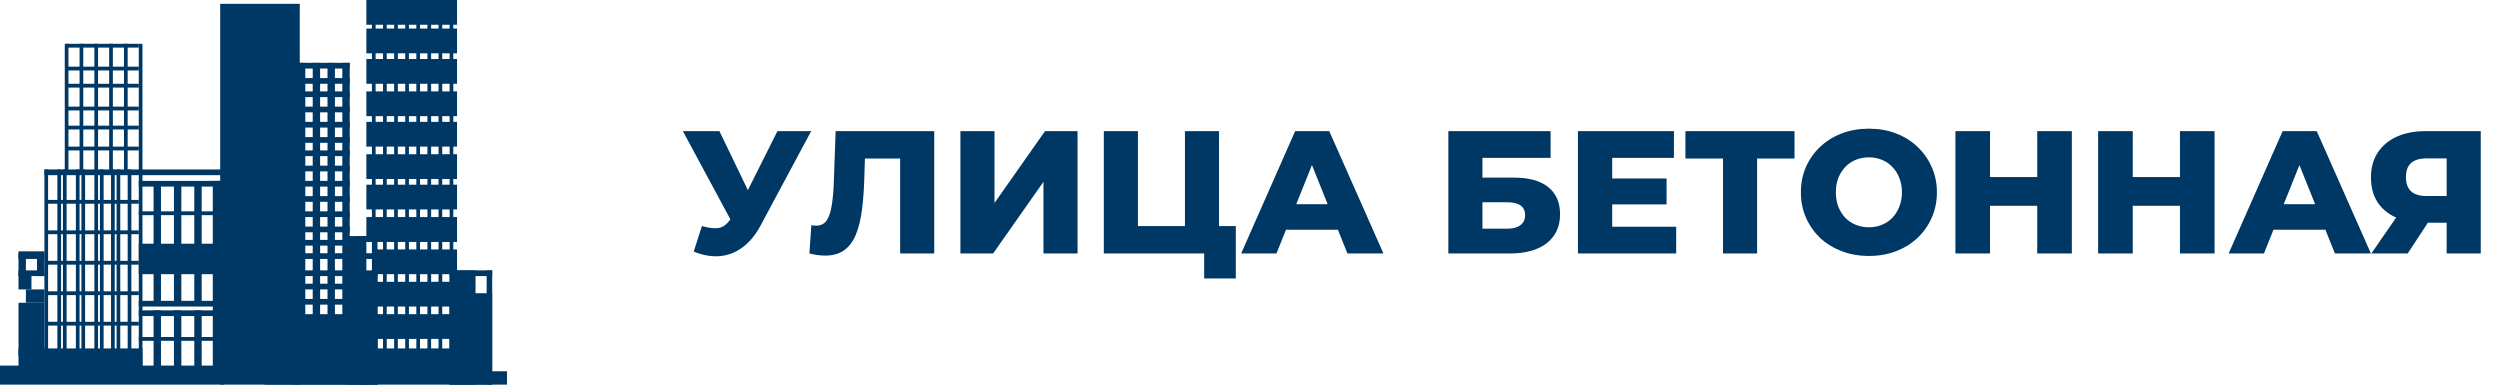
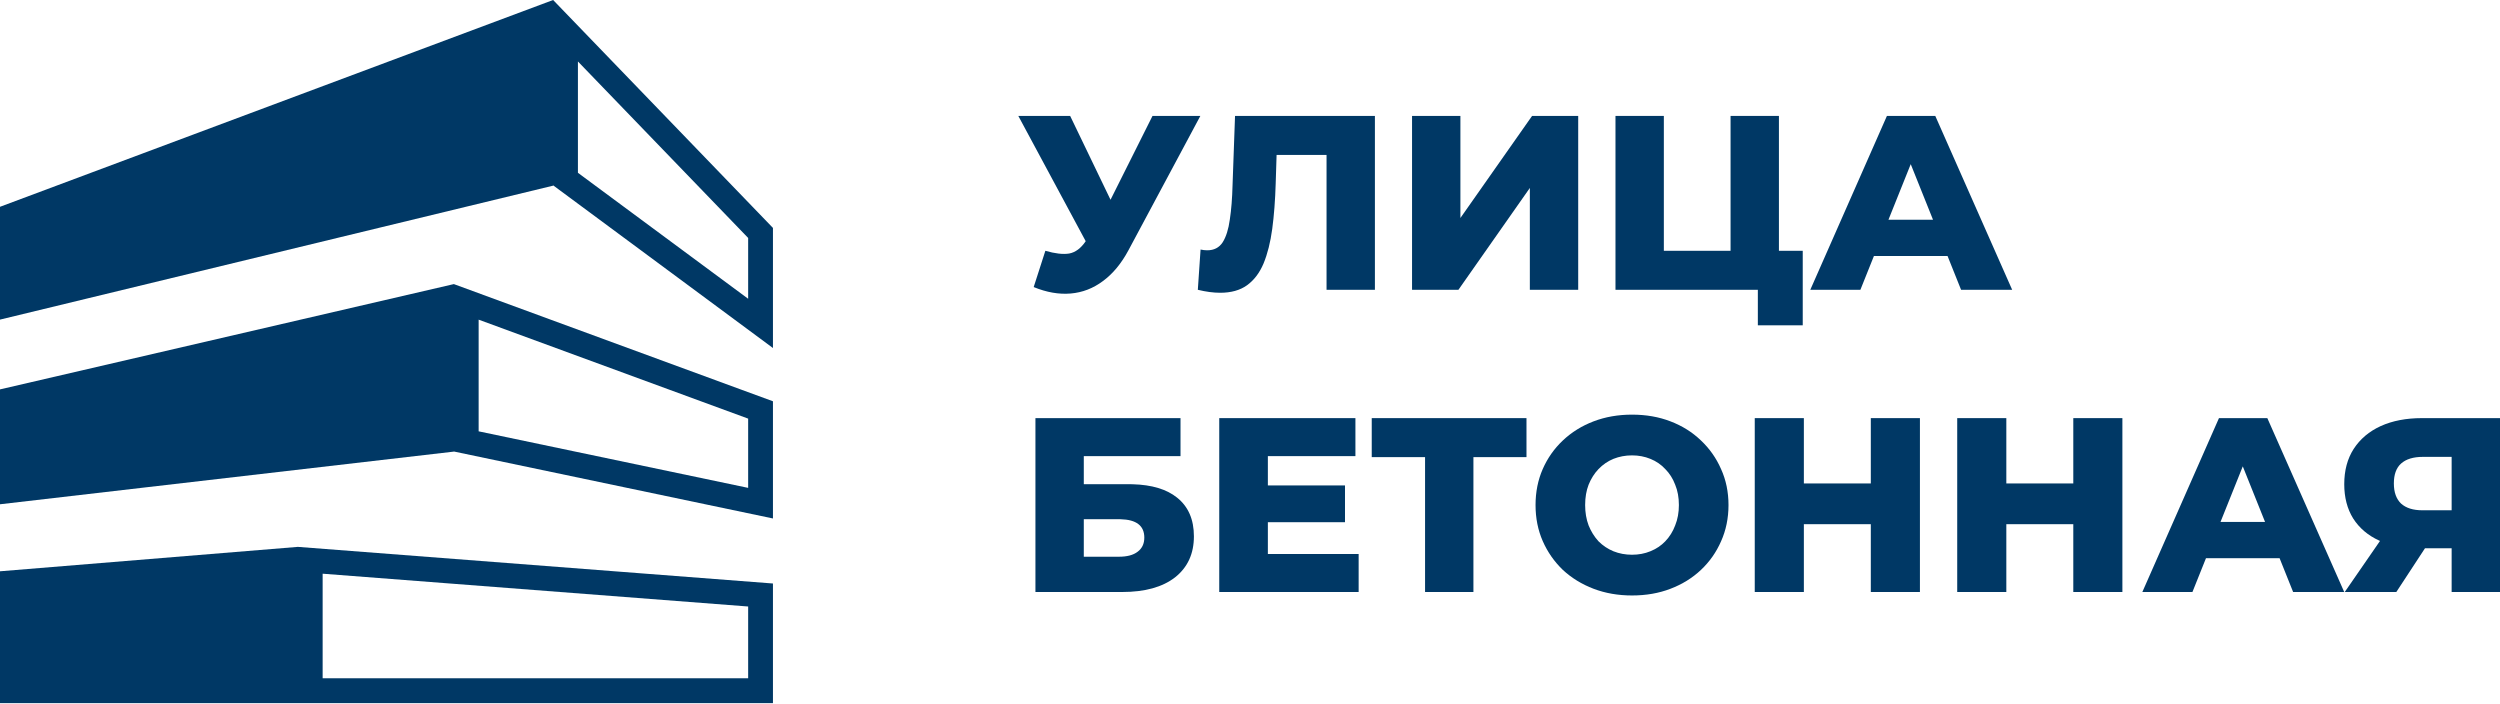
- <svg xmlns="http://www.w3.org/2000/svg" width="286" height="44" viewBox="0 0 286 44" fill="none">
-   <path d="M25.19 0.436H34.292V44H25.19V0.436Z" fill="#003865" />
-   <path d="M39.584 27.01H41.912V44H39.584V27.01Z" fill="#003865" />
-   <path d="M40.854 31.366H43.182V44H40.854V31.366Z" fill="#003865" />
-   <path d="M30.27 35.941H43.182V44H30.27V35.941Z" fill="#003865" />
-   <path d="M30.27 34.852H43.182V34.198H30.27V34.852Z" fill="#003865" />
-   <path d="M30.27 33.109H43.182V32.455H30.27V33.109Z" fill="#003865" />
-   <path d="M30.27 31.584H43.182V30.931H30.27V31.584Z" fill="#003865" />
-   <path d="M30.27 29.624H40.007V28.97H30.27V29.624Z" fill="#003865" />
-   <path d="M30.27 28.099H40.007V27.445H30.27V28.099Z" fill="#003865" />
-   <path d="M30.27 26.574H40.007V25.921H30.27V26.574Z" fill="#003865" />
-   <path d="M30.27 24.832H40.007V24.178H30.27V24.832Z" fill="#003865" />
-   <path d="M30.27 23.089H40.007V22.436H30.27V23.089Z" fill="#003865" />
-   <path d="M30.27 21.346H40.007V20.693H30.27V21.346Z" fill="#003865" />
-   <path d="M15.876 21.346H25.613V20.693H15.876V21.346Z" fill="#003865" />
-   <path d="M15.876 24.614H25.613V24.178H15.876V24.614Z" fill="#003865" />
-   <path d="M5.292 23.307H15.876V22.871H5.292V23.307Z" fill="#003865" />
-   <path d="M7.62 17.208H15.876V16.772H7.62V17.208Z" fill="#003865" />
-   <path d="M7.62 14.812H15.876V14.376H7.62V14.812Z" fill="#003865" />
-   <path d="M7.62 12.634H15.876V12.198H7.62V12.634Z" fill="#003865" />
-   <path d="M7.62 10.02H15.876V9.584H7.62V10.02Z" fill="#003865" />
-   <path d="M7.62 8.059H15.876V7.624H7.62V8.059Z" fill="#003865" />
-   <path d="M7.62 5.446H15.876V5.01H7.62V5.446Z" fill="#003865" />
-   <path d="M5.292 26.792H15.876V26.356H5.292V26.792Z" fill="#003865" />
-   <path d="M5.292 30.277H15.876V29.842H5.292V30.277Z" fill="#003865" />
-   <path d="M5.292 33.762H15.876V33.327H5.292V33.762Z" fill="#003865" />
-   <path d="M5.292 37.248H15.876V36.812H5.292V37.248Z" fill="#003865" />
-   <path d="M15.876 38.99H25.613V38.554H15.876V38.99Z" fill="#003865" />
-   <path d="M5.08 20.04H25.613V19.386H5.08V20.04Z" fill="#003865" />
-   <path d="M15.876 35.069H25.613V34.416H15.876V35.069Z" fill="#003865" />
-   <path d="M15.876 31.366H25.613V27.881H15.876V31.366Z" fill="#003865" />
-   <path d="M24.343 42.475H25.613V20.693H24.343V42.475Z" fill="#003865" />
-   <path d="M2.117 43.346H16.299V39.861H2.117V43.346Z" fill="#003865" />
-   <path d="M2.117 40.733H5.08V34.634H2.117V40.733Z" fill="#003865" />
-   <path d="M2.117 29.624H5.08V28.753H2.117V29.624Z" fill="#003865" />
-   <path d="M2.963 34.634H5.08V33.109H2.963V34.634Z" fill="#003865" />
-   <path d="M2.117 31.366H3.599V33.109H2.117V31.366Z" fill="#003865" />
-   <path d="M2.117 30.931H5.08V31.584H2.117V30.931Z" fill="#003865" />
-   <path d="M4.234 28.97H5.08V31.584H4.234V28.97Z" fill="#003865" />
-   <path d="M2.117 28.97H2.963V31.584H2.117V28.97Z" fill="#003865" />
-   <path d="M15.876 36.158H25.613V35.505H15.876V36.158Z" fill="#003865" />
-   <path d="M0 44H25.613V41.822H0V44Z" fill="#003865" />
-   <path d="M30.27 19.604H40.007V18.951H30.27V19.604Z" fill="#003865" />
-   <path d="M30.27 17.861H40.007V17.208H30.27V17.861Z" fill="#003865" />
-   <path d="M30.27 16.337H40.007V15.683H30.27V16.337Z" fill="#003865" />
-   <path d="M30.27 14.594H40.007V13.941H30.27V14.594Z" fill="#003865" />
-   <path d="M30.27 12.851H40.007V12.198H30.27V12.851Z" fill="#003865" />
-   <path d="M30.27 11.109H40.007V10.455H30.27V11.109Z" fill="#003865" />
-   <path d="M30.27 9.584H40.007V8.931H30.27V9.584Z" fill="#003865" />
-   <path d="M39.161 37.03H40.007V7.188H39.161V37.03Z" fill="#003865" />
-   <path d="M37.467 37.03H38.314V7.188H37.467V37.03Z" fill="#003865" />
-   <path d="M35.774 37.03H36.62V7.188H35.774V37.03Z" fill="#003865" />
-   <path d="M34.08 37.03H34.927V7.188H34.08V37.03Z" fill="#003865" />
-   <path d="M22.226 34.852H23.073V21.129H22.226V34.852Z" fill="#003865" />
-   <path d="M19.898 34.852H20.744V21.129H19.898V34.852Z" fill="#003865" />
-   <path d="M17.569 34.852H18.416V21.129H17.569V34.852Z" fill="#003865" />
-   <path d="M15.876 42.475H16.299V19.386H15.876V42.475Z" fill="#003865" />
-   <path d="M14.606 42.475H15.029V19.386H14.606V42.475Z" fill="#003865" />
-   <path d="M13.336 42.475H13.759V19.386H13.336V42.475Z" fill="#003865" />
-   <path d="M12.701 42.475H13.124V19.386H12.701V42.475Z" fill="#003865" />
-   <path d="M11.431 42.475H11.854V19.386H11.431V42.475Z" fill="#003865" />
-   <path d="M10.796 42.475H11.219V19.386H10.796V42.475Z" fill="#003865" />
-   <path d="M9.314 42.475H9.737V19.386H9.314V42.475Z" fill="#003865" />
-   <path d="M8.679 42.475H9.102V19.386H8.679V42.475Z" fill="#003865" />
-   <path d="M9.102 19.604H9.526V5.01H9.102V19.604Z" fill="#003865" />
-   <path d="M10.796 19.604H11.219V5.01H10.796V19.604Z" fill="#003865" />
-   <path d="M12.489 19.604H12.912V5.01H12.489V19.604Z" fill="#003865" />
-   <path d="M14.182 19.604H14.606V5.01H14.182V19.604Z" fill="#003865" />
-   <path d="M15.876 19.604H16.299V5.01H15.876V19.604Z" fill="#003865" />
-   <path d="M7.409 19.604H7.832V5.01H7.409V19.604Z" fill="#003865" />
-   <path d="M7.197 42.475H7.62V19.386H7.197V42.475Z" fill="#003865" />
-   <path d="M6.562 42.475H6.985V19.386H6.562V42.475Z" fill="#003865" />
-   <path d="M5.08 42.475H5.504V19.386H5.08V42.475Z" fill="#003865" />
-   <path d="M17.569 42.475H18.416V35.505H17.569V42.475Z" fill="#003865" />
-   <path d="M19.898 42.475H20.744V35.505H19.898V42.475Z" fill="#003865" />
-   <path d="M22.226 42.475H23.073V35.505H22.226V42.475Z" fill="#003865" />
-   <path d="M30.27 7.842H40.007V7.188H30.27V7.842Z" fill="#003865" />
-   <path d="M40.854 27.01H52.285V27.663H40.854V27.01Z" fill="#003865" />
-   <path d="M41.912 24.832H52.285V27.663H41.912V24.832Z" fill="#003865" />
-   <path d="M42.971 28.535H52.285V31.366H42.971V28.535Z" fill="#003865" />
-   <path d="M40.854 28.97H52.285V29.624H40.854V28.97Z" fill="#003865" />
-   <path d="M42.971 32.238H52.285V35.069H42.971V32.238Z" fill="#003865" />
-   <path d="M42.971 35.941H52.285V38.772H42.971V35.941Z" fill="#003865" />
-   <path d="M41.912 21.129H52.285V23.96H41.912V21.129Z" fill="#003865" />
-   <path d="M41.912 17.644H52.285V20.475H41.912V17.644Z" fill="#003865" />
-   <path d="M41.912 13.941H52.285V16.772H41.912V13.941Z" fill="#003865" />
-   <path d="M41.912 10.455H52.285V13.287H41.912V10.455Z" fill="#003865" />
-   <path d="M41.912 6.752H52.285V9.584H41.912V6.752Z" fill="#003865" />
-   <path d="M41.912 3.267H52.285V6.099H41.912V3.267Z" fill="#003865" />
-   <path d="M41.912 0H52.285V2.832H41.912V0Z" fill="#003865" />
-   <path d="M42.547 0H42.971V40.733H42.547V0Z" fill="#003865" />
-   <path d="M43.818 0H44.241V40.733H43.818V0Z" fill="#003865" />
-   <path d="M45.088 0H45.511V40.733H45.088V0Z" fill="#003865" />
-   <path d="M46.358 0H46.781V40.733H46.358V0Z" fill="#003865" />
-   <path d="M47.628 0H48.051V40.733H47.628V0Z" fill="#003865" />
-   <path d="M48.898 0H49.321V40.733H48.898V0Z" fill="#003865" />
-   <path d="M50.168 0H50.591V40.733H50.168V0Z" fill="#003865" />
-   <path d="M51.438 0H51.861V40.733H51.438V0Z" fill="#003865" />
-   <path d="M42.759 27.445H43.182V44H42.759V27.445Z" fill="#003865" />
-   <path d="M51.438 30.931H54.401V44H51.438V30.931Z" fill="#003865" />
-   <path d="M51.438 33.545H56.307V44H51.438V33.545Z" fill="#003865" />
-   <path d="M53.131 42.475H58V44H53.131V42.475Z" fill="#003865" />
-   <path d="M33.657 39.861H53.555V44H33.657V39.861Z" fill="#003865" />
-   <path d="M51.438 30.931H56.307V31.584H51.438V30.931Z" fill="#003865" />
-   <path d="M55.672 30.931H56.307V44H55.672V30.931Z" fill="#003865" />
-   <path d="M80.3 25.86C81.087 26.087 81.727 26.16 82.22 26.08C82.727 25.987 83.173 25.653 83.56 25.08L84.24 24.08L84.58 23.7L88.94 15H92.8L87 25.82C86.427 26.887 85.74 27.713 84.94 28.3C84.153 28.887 83.287 29.22 82.34 29.3C81.393 29.38 80.4 29.207 79.36 28.78L80.3 25.86ZM84.52 26.88L78.12 15H82.3L86.68 24.08L84.52 26.88ZM94.396 29.24C94.13 29.24 93.843 29.22 93.536 29.18C93.243 29.14 92.93 29.08 92.596 29L92.816 25.76C93.003 25.8 93.183 25.82 93.356 25.82C93.903 25.82 94.316 25.607 94.596 25.18C94.876 24.74 95.07 24.127 95.176 23.34C95.296 22.553 95.37 21.633 95.396 20.58L95.596 15H106.876V29H102.976V17.26L103.836 18.14H98.176L98.976 17.22L98.876 20.42C98.836 21.78 98.743 23.007 98.596 24.1C98.45 25.18 98.216 26.107 97.896 26.88C97.576 27.64 97.13 28.227 96.556 28.64C95.996 29.04 95.276 29.24 94.396 29.24ZM109.871 29V15H113.771V23.22L119.551 15H123.271V29H119.371V20.8L113.611 29H109.871ZM126.277 29V15H130.177V25.86H135.557V15H139.457V29H126.277ZM137.757 31.86V28.12L138.577 29H135.557V25.86H141.377V31.86H137.757ZM141.987 29L148.167 15H152.067L158.267 29H154.147L149.307 16.94H150.867L146.027 29H141.987ZM145.367 26.28L146.387 23.36H153.227L154.247 26.28H145.367ZM165.691 29V15H177.391V18.06H169.591V20.32H173.211C174.918 20.32 176.218 20.68 177.111 21.4C178.018 22.12 178.471 23.16 178.471 24.52C178.471 25.92 177.965 27.02 176.951 27.82C175.938 28.607 174.518 29 172.691 29H165.691ZM169.591 26.16H172.431C173.085 26.16 173.585 26.027 173.931 25.76C174.291 25.493 174.471 25.113 174.471 24.62C174.471 23.633 173.791 23.14 172.431 23.14H169.591V26.16ZM184.156 20.42H190.656V23.38H184.156V20.42ZM184.436 25.94H191.756V29H180.516V15H191.496V18.06H184.436V25.94ZM197.112 29V17.26L197.992 18.14H192.812V15H205.292V18.14H200.132L201.012 17.26V29H197.112ZM213.802 29.28C212.682 29.28 211.649 29.1 210.702 28.74C209.755 28.38 208.929 27.873 208.222 27.22C207.529 26.553 206.989 25.78 206.602 24.9C206.215 24.02 206.022 23.053 206.022 22C206.022 20.947 206.215 19.98 206.602 19.1C206.989 18.22 207.529 17.453 208.222 16.8C208.929 16.133 209.755 15.62 210.702 15.26C211.649 14.9 212.682 14.72 213.802 14.72C214.935 14.72 215.969 14.9 216.902 15.26C217.849 15.62 218.669 16.133 219.362 16.8C220.055 17.453 220.595 18.22 220.982 19.1C221.382 19.98 221.582 20.947 221.582 22C221.582 23.053 221.382 24.027 220.982 24.92C220.595 25.8 220.055 26.567 219.362 27.22C218.669 27.873 217.849 28.38 216.902 28.74C215.969 29.1 214.935 29.28 213.802 29.28ZM213.802 26C214.335 26 214.829 25.907 215.282 25.72C215.749 25.533 216.149 25.267 216.482 24.92C216.829 24.56 217.095 24.133 217.282 23.64C217.482 23.147 217.582 22.6 217.582 22C217.582 21.387 217.482 20.84 217.282 20.36C217.095 19.867 216.829 19.447 216.482 19.1C216.149 18.74 215.749 18.467 215.282 18.28C214.829 18.093 214.335 18 213.802 18C213.269 18 212.769 18.093 212.302 18.28C211.849 18.467 211.449 18.74 211.102 19.1C210.769 19.447 210.502 19.867 210.302 20.36C210.115 20.84 210.022 21.387 210.022 22C210.022 22.6 210.115 23.147 210.302 23.64C210.502 24.133 210.769 24.56 211.102 24.92C211.449 25.267 211.849 25.533 212.302 25.72C212.769 25.907 213.269 26 213.802 26ZM233.059 15H237.019V29H233.059V15ZM227.659 29H223.699V15H227.659V29ZM233.339 23.54H227.379V20.26H233.339V23.54ZM249.387 15H253.347V29H249.387V15ZM243.987 29H240.027V15H243.987V29ZM249.667 23.54H243.707V20.26H249.667V23.54ZM254.955 29L261.135 15H265.035L271.235 29H267.115L262.275 16.94H263.835L258.995 29H254.955ZM258.335 26.28L259.355 23.36H266.195L267.215 26.28H258.335ZM279.898 29V24.66L280.838 25.48H277.298C276.045 25.48 274.965 25.273 274.058 24.86C273.151 24.447 272.451 23.853 271.958 23.08C271.478 22.307 271.238 21.387 271.238 20.32C271.238 19.213 271.491 18.267 271.998 17.48C272.518 16.68 273.245 16.067 274.178 15.64C275.125 15.213 276.231 15 277.498 15H283.798V29H279.898ZM271.278 29L274.778 23.94H278.758L275.438 29H271.278ZM279.898 23.4V17.14L280.838 18.12H277.578C276.805 18.12 276.218 18.3 275.818 18.66C275.431 19.007 275.238 19.54 275.238 20.26C275.238 20.967 275.431 21.507 275.818 21.88C276.218 22.24 276.791 22.42 277.538 22.42H280.838L279.898 23.4Z" fill="#003865" />
+ <svg xmlns="http://www.w3.org/2000/svg" width="160" height="45" viewBox="0 0 160 45" fill="none">
+   <path fill-rule="evenodd" clip-rule="evenodd" d="M19.061 35L49.469 37.344V45H0V36.562L19.061 35ZM20.649 43.41H47.882V38.816L20.649 36.717V43.41Z" fill="#003865" />
+   <path fill-rule="evenodd" clip-rule="evenodd" d="M104.449 26.537C105.349 26.537 106.169 26.68 106.91 26.967C107.661 27.253 108.312 27.661 108.862 28.191C109.412 28.71 109.841 29.319 110.147 30.019C110.465 30.718 110.624 31.487 110.624 32.324C110.624 33.161 110.465 33.935 110.147 34.645C109.841 35.344 109.412 35.954 108.862 36.473C108.312 36.992 107.661 37.395 106.91 37.681C106.169 37.967 105.349 38.11 104.449 38.11C103.56 38.11 102.74 37.967 101.989 37.681C101.238 37.395 100.582 36.992 100.021 36.473C99.471 35.943 99.042 35.328 98.735 34.629C98.428 33.929 98.275 33.161 98.275 32.324C98.275 31.487 98.428 30.718 98.735 30.019C99.042 29.319 99.471 28.71 100.021 28.191C100.582 27.661 101.238 27.253 101.989 26.967C102.74 26.68 103.56 26.537 104.449 26.537ZM104.449 29.144C104.026 29.144 103.629 29.219 103.259 29.367C102.899 29.515 102.582 29.733 102.306 30.019C102.042 30.294 101.83 30.628 101.671 31.02C101.523 31.402 101.449 31.836 101.449 32.324C101.449 32.801 101.523 33.235 101.671 33.627C101.83 34.02 102.042 34.359 102.306 34.645C102.582 34.92 102.899 35.132 103.259 35.281C103.629 35.429 104.026 35.503 104.449 35.503C104.872 35.503 105.264 35.429 105.624 35.281C105.994 35.132 106.312 34.92 106.576 34.645C106.851 34.359 107.063 34.02 107.211 33.627C107.37 33.235 107.449 32.801 107.449 32.324C107.449 31.836 107.37 31.402 107.211 31.02C107.063 30.628 106.851 30.294 106.576 30.019C106.312 29.733 105.994 29.515 105.624 29.367C105.264 29.219 104.872 29.144 104.449 29.144Z" fill="#003865" />
+   <path fill-rule="evenodd" clip-rule="evenodd" d="M75.553 26.76V29.192H69.363V30.988H72.236L72.486 30.992C73.718 31.025 74.666 31.311 75.331 31.847C76.05 32.419 76.41 33.246 76.41 34.327C76.41 35.44 76.008 36.314 75.204 36.95C74.4 37.575 73.273 37.888 71.823 37.888H66.268V26.76H75.553ZM69.363 35.63H71.617C72.135 35.63 72.532 35.524 72.807 35.312C73.093 35.101 73.236 34.798 73.236 34.406C73.236 33.647 72.729 33.255 71.716 33.231L71.617 33.23H69.363V35.63Z" fill="#003865" />
+   <path d="M86.747 29.192H81.143V31.068H86.08V33.421H81.143V35.456H86.953V37.888H78.032V26.76H86.747V29.192Z" fill="#003865" />
+   <path d="M97.695 26.76V29.256H94.299V37.888H91.204V29.256H87.791V26.76H97.695Z" fill="#003865" />
+   <path d="M115.447 30.941H119.732V26.76H122.875V37.888H119.732V33.548H115.447V37.888H112.304V26.76H115.447V30.941Z" fill="#003865" />
+   <path d="M128.405 26.76V30.941H132.691V26.76H135.833V37.888H132.691V33.548H128.405V37.888H125.262V26.76H128.405Z" fill="#003865" />
+   <path fill-rule="evenodd" clip-rule="evenodd" d="M150.03 37.888H146.76L145.894 35.726H141.182L140.316 37.888H137.11L142.014 26.76H145.109L150.03 37.888ZM142.112 33.405H144.964L143.538 29.847L142.112 33.405Z" fill="#003865" />
+   <path fill-rule="evenodd" clip-rule="evenodd" d="M160 37.888H156.905V35.09H155.198L153.365 37.888H150.064L152.321 34.619C152.304 34.612 152.287 34.605 152.27 34.597C151.551 34.269 150.995 33.797 150.603 33.182C150.222 32.568 150.032 31.836 150.032 30.988C150.032 30.109 150.233 29.357 150.635 28.731C151.048 28.095 151.625 27.608 152.365 27.269C153.117 26.929 153.995 26.76 155 26.76H160V37.888ZM155.064 29.24C154.45 29.24 153.984 29.383 153.667 29.669C153.36 29.945 153.207 30.369 153.207 30.941C153.207 31.503 153.36 31.932 153.667 32.228C153.984 32.514 154.439 32.658 155.032 32.658H156.905V29.24H155.064Z" fill="#003865" />
+   <path fill-rule="evenodd" clip-rule="evenodd" d="M29.046 18.182L49.469 25.682V33.182L29.046 28.896V28.903L0 32.273V24.921L29.046 18.182ZM30.633 27.605L47.882 31.224V26.792L30.633 20.458V27.605Z" fill="#003865" />
+   <path fill-rule="evenodd" clip-rule="evenodd" d="M49.469 14.587V22.273L35.4 11.861V11.882L0 20.455V13.235L35.4 0L49.469 14.587ZM36.987 11.059L47.882 19.121V15.229L36.987 3.934V11.059Z" fill="#003865" />
+   <path d="M106.486 7.419V16.051H110.756V7.419H113.851V16.051H115.375V20.82H112.502V18.547H103.391V7.419H106.486Z" fill="#003865" />
+   <path d="M68.49 7.419L71.074 12.785L73.76 7.419H76.823L72.22 16.019C71.765 16.867 71.22 17.524 70.585 17.99C69.961 18.456 69.273 18.721 68.521 18.785C67.77 18.849 66.982 18.711 66.156 18.372L66.903 16.051C67.527 16.231 68.035 16.289 68.426 16.226C68.827 16.152 69.179 15.889 69.485 15.437L65.172 7.419H68.49Z" fill="#003865" />
+   <path d="M87.994 18.547H84.899V9.914H81.702L81.645 11.727C81.613 12.808 81.539 13.783 81.423 14.652C81.307 15.51 81.121 16.247 80.868 16.861C80.614 17.465 80.259 17.932 79.804 18.26C79.359 18.578 78.788 18.737 78.09 18.737C77.878 18.737 77.651 18.721 77.407 18.689C77.174 18.658 76.926 18.61 76.661 18.547L76.836 15.971C76.984 16.003 77.127 16.019 77.264 16.019C77.698 16.019 78.026 15.849 78.249 15.51C78.471 15.16 78.624 14.673 78.709 14.047C78.804 13.422 78.862 12.691 78.883 11.854L79.042 7.419H87.994V18.547Z" fill="#003865" />
+   <path d="M93.466 13.952L98.053 7.419H101.005V18.547H97.91V12.029L93.339 18.547H90.371V7.419H93.466V13.952Z" fill="#003865" />
+   <path fill-rule="evenodd" clip-rule="evenodd" d="M128.779 18.547H125.509L124.643 16.384H119.931L119.065 18.547H115.859L120.763 7.419H123.858L128.779 18.547ZM120.861 14.063H123.713L122.287 10.506L120.861 14.063Z" fill="#003865" />
</svg>
